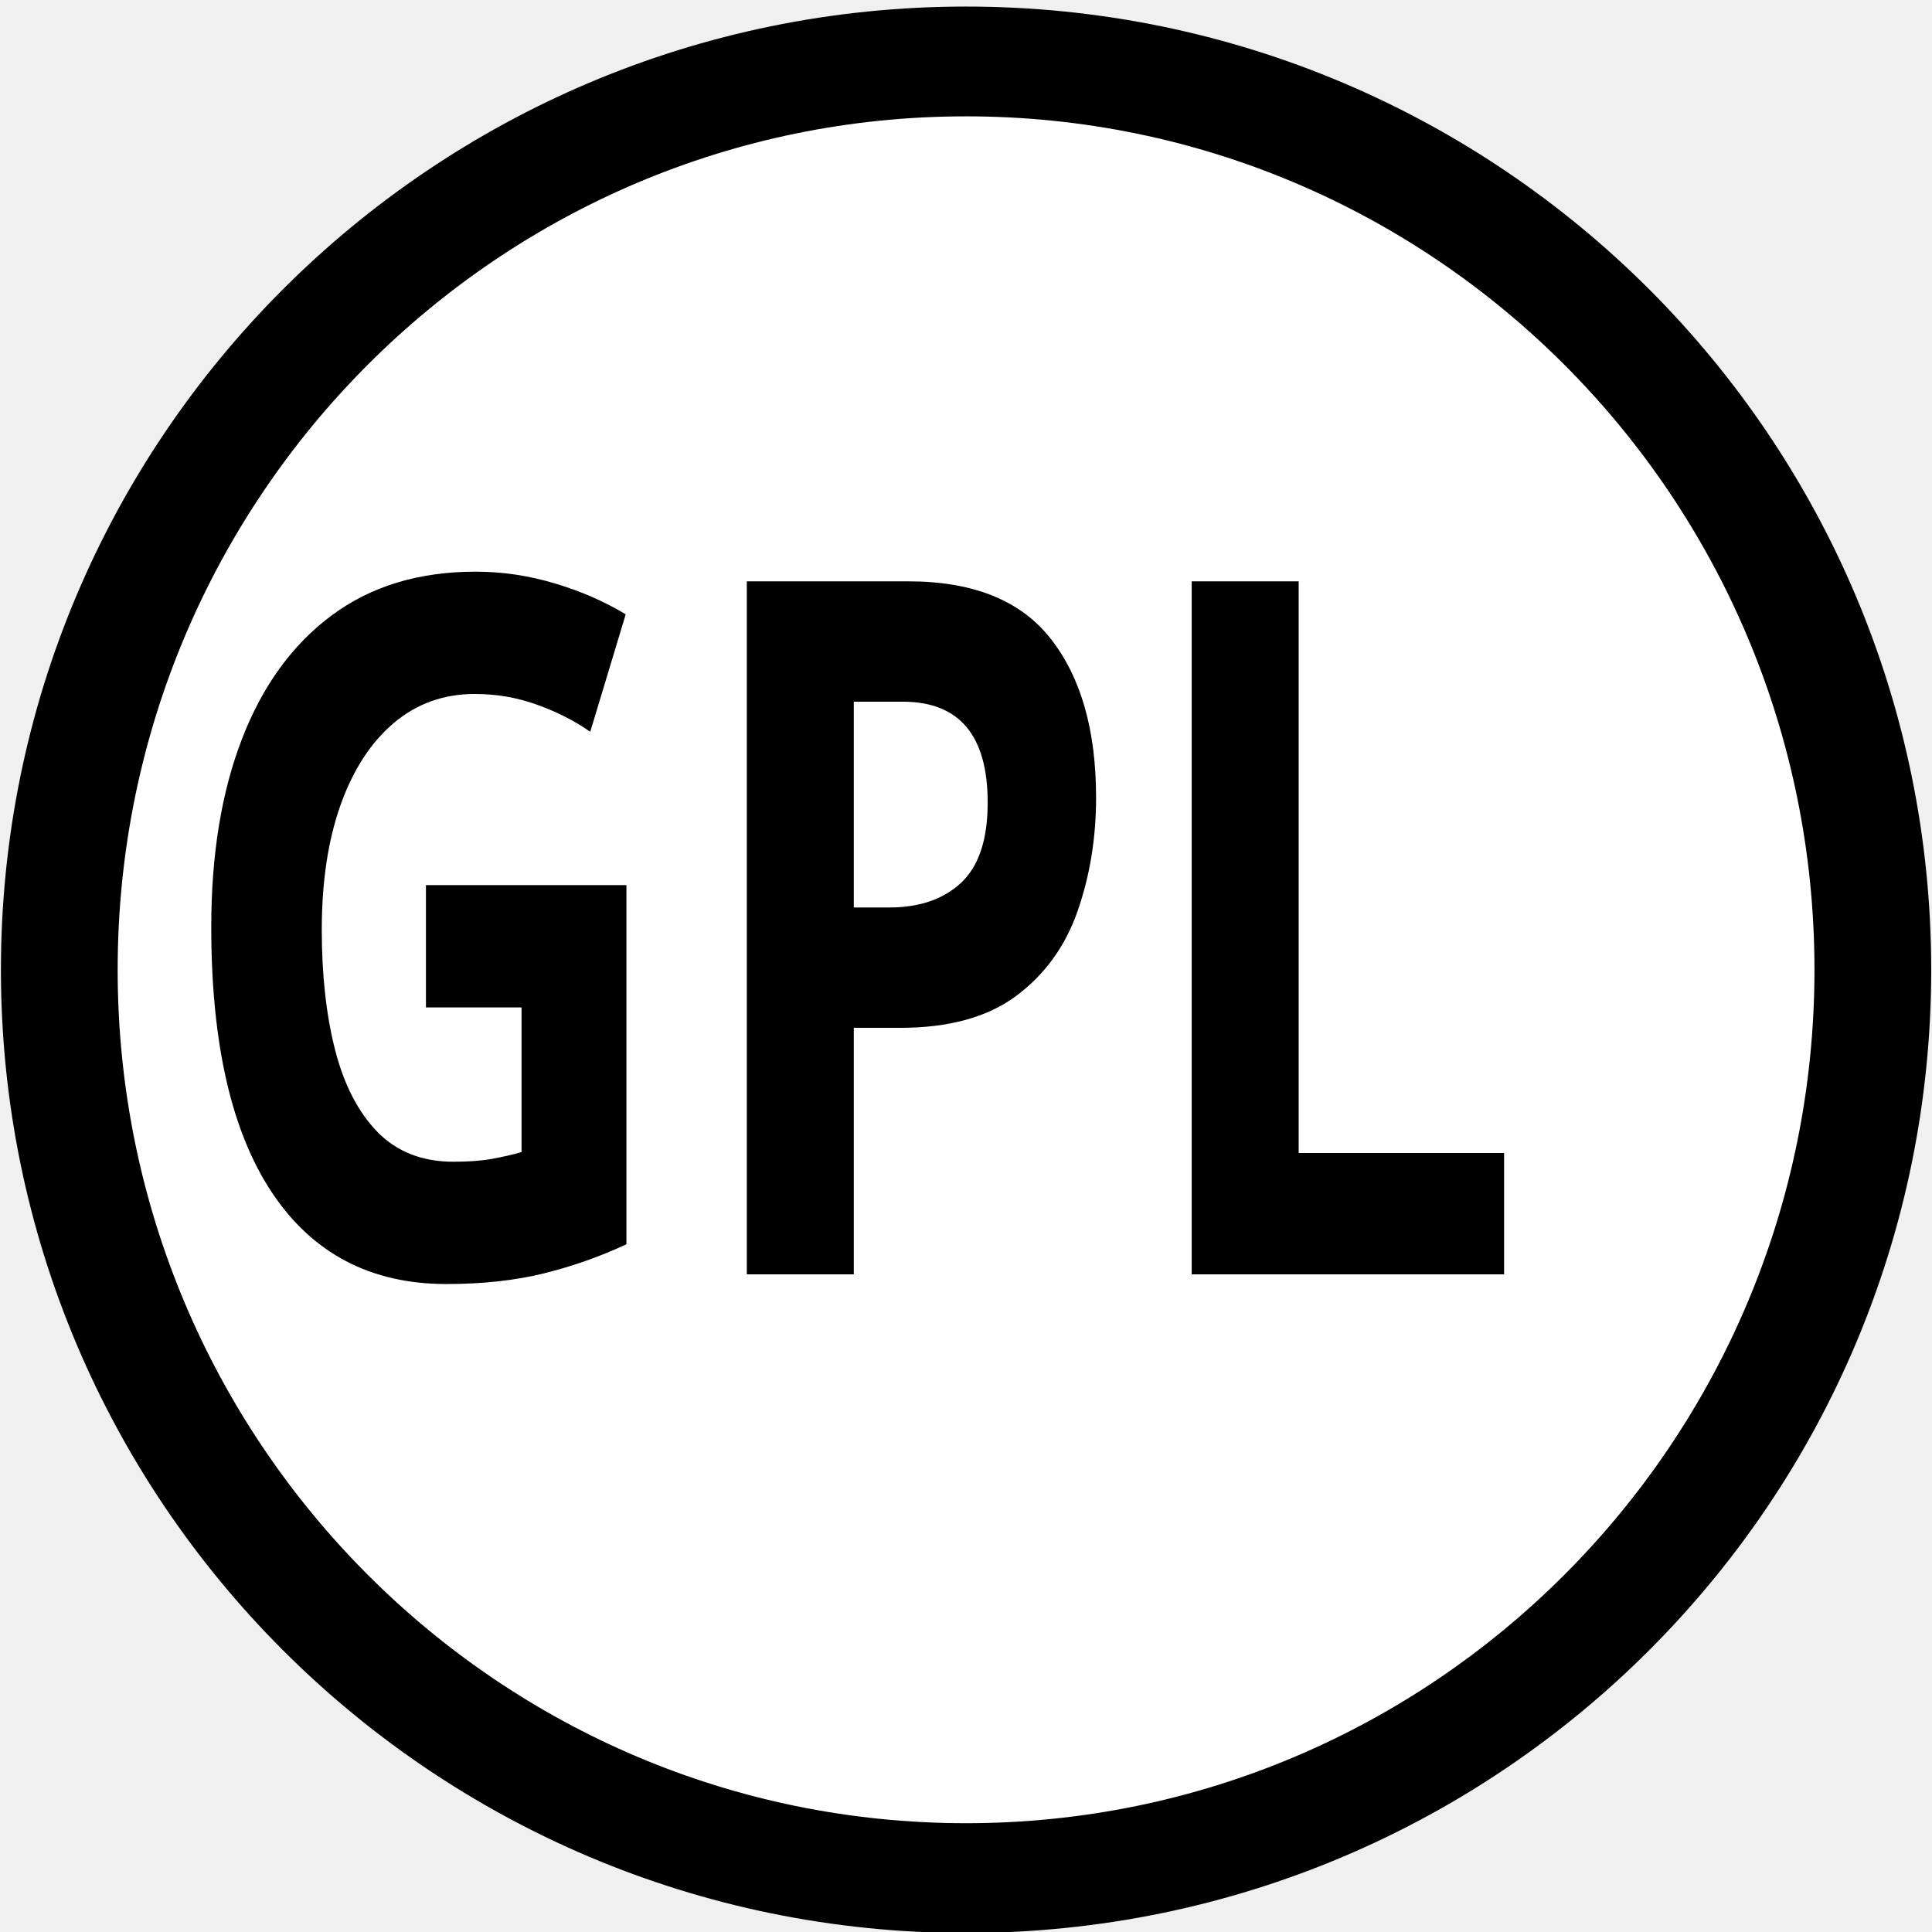
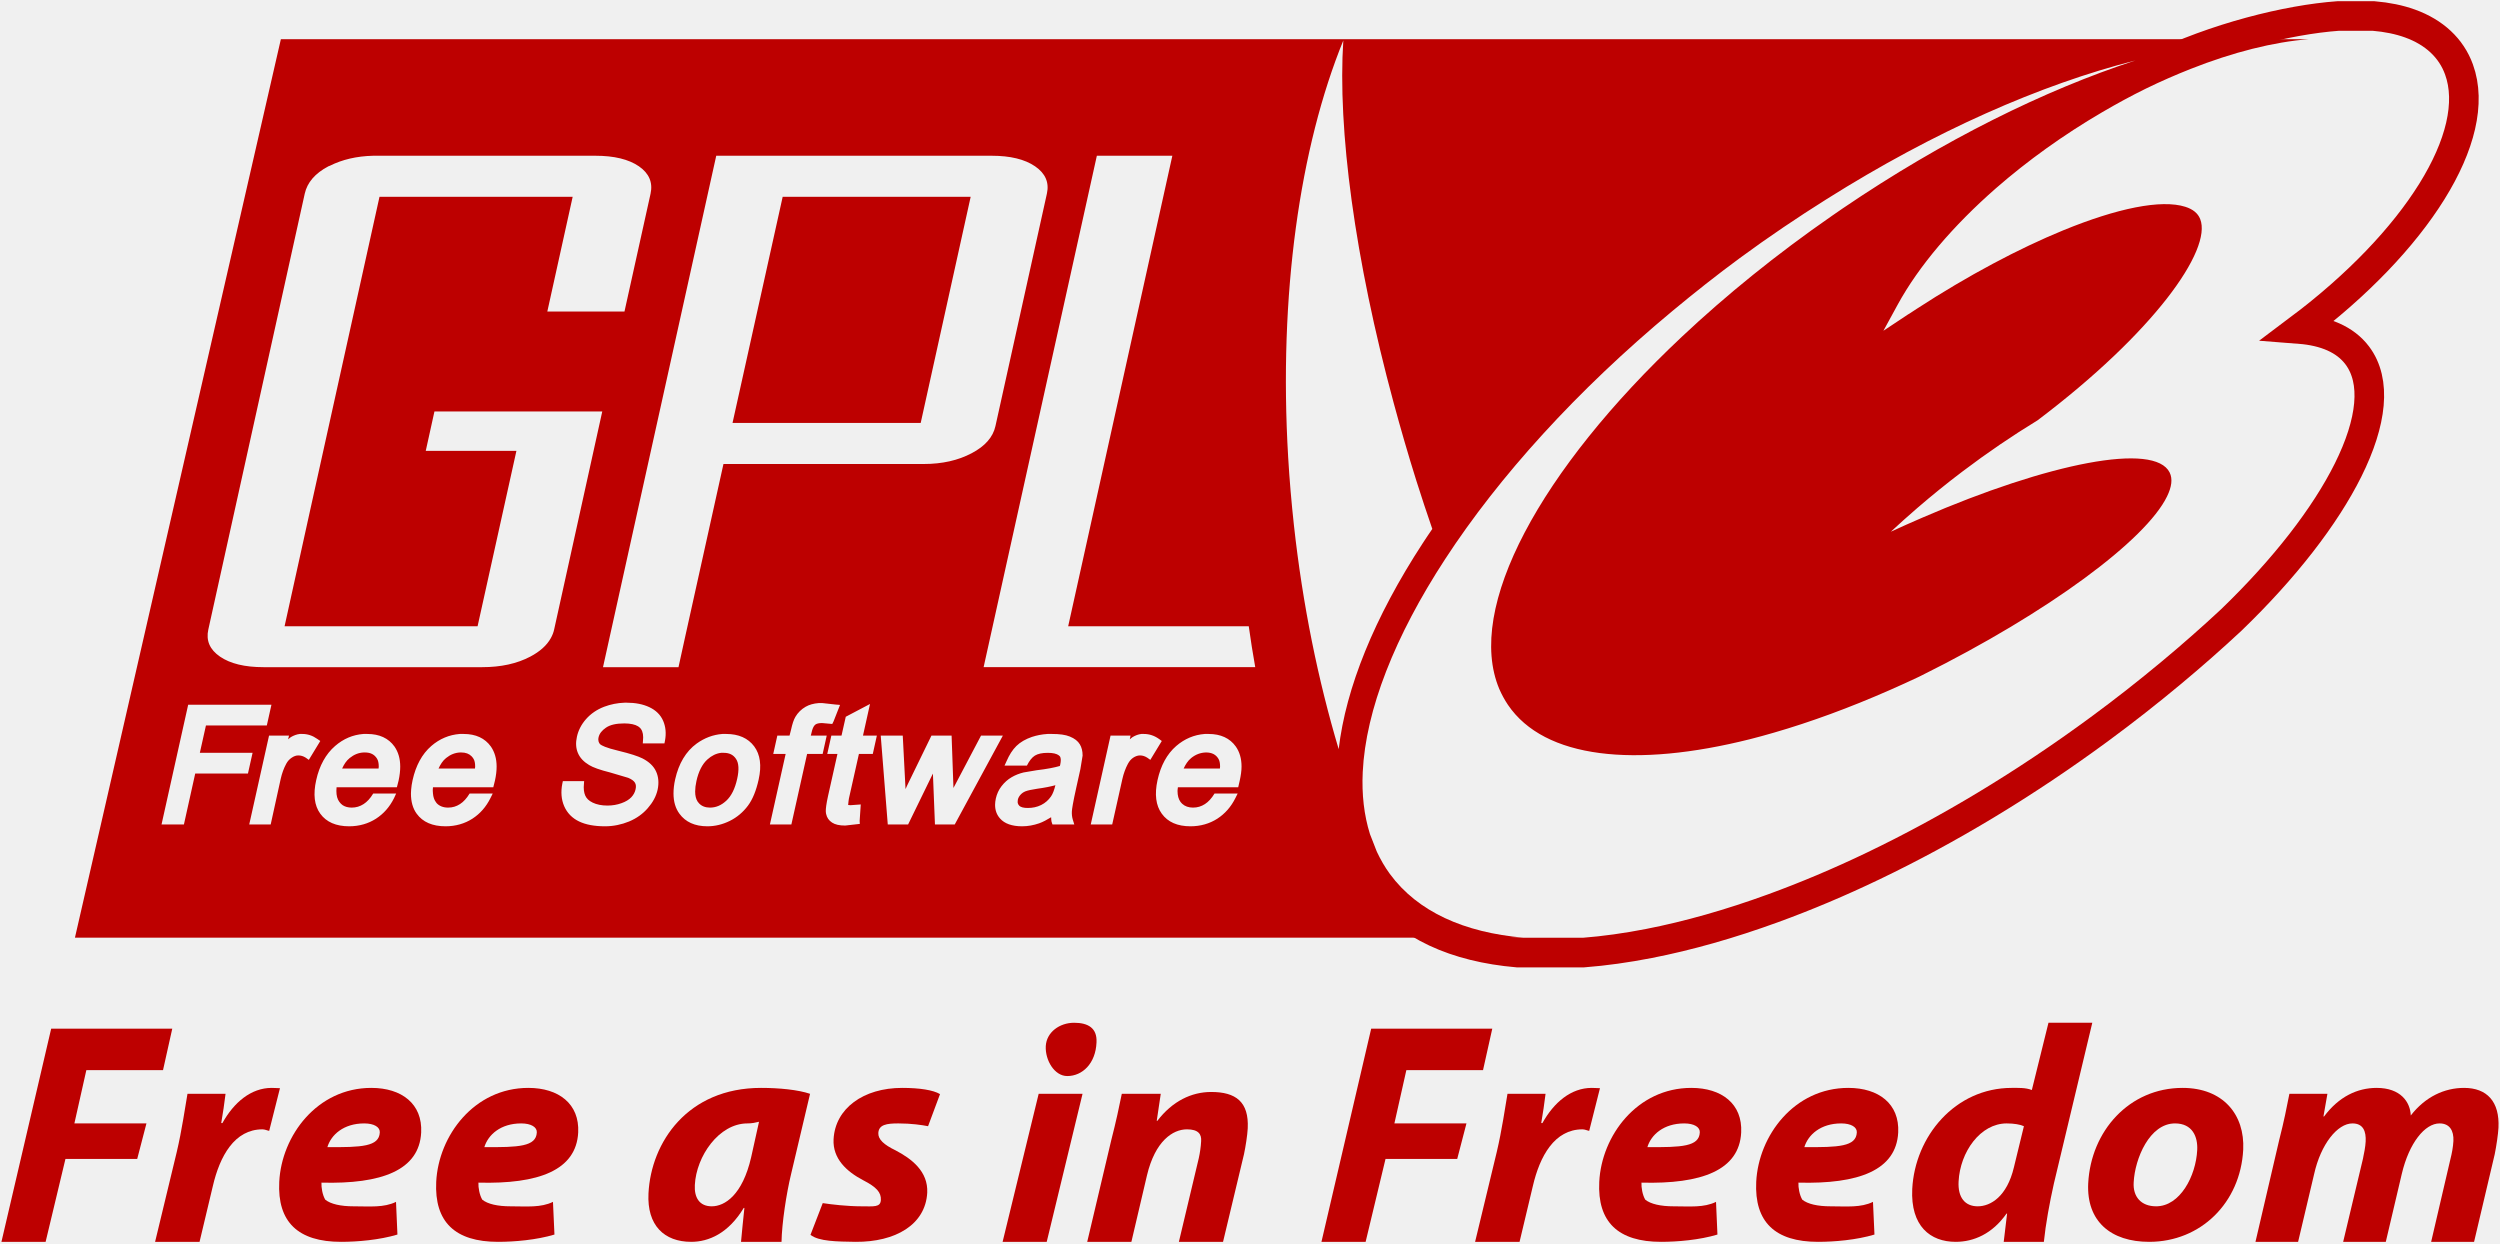
- <svg xmlns="http://www.w3.org/2000/svg" width="256" height="256" id="svg2" version="1.1">
-   <defs id="defs4">
-     </defs>
-   <g id="layer1" transform="translate(0,-796.3622)">
-     <path style="fill:#ffffff;stroke:#000000;stroke-width:14.115;stroke-linecap:round;stroke-miterlimit:4;stroke-opacity:1;stroke-dasharray:none;fill-opacity:1" id="path3768" d="m 248.571,128.5 c 0,64.499 -49.089,116.786 -109.643,116.786 -60.554,0 -109.643,-52.287 -109.643,-116.786 0,-64.499 49.089,-116.786 109.643,-116.786 60.554,0 109.643,52.287 109.643,116.786 z" transform="matrix(1.095848,0,0,1.030581,-24.23554,792.4325)" />
-     <text xml:space="preserve" style="font-size:109.871px;font-style:normal;font-variant:normal;font-weight:normal;font-stretch:normal;fill:#000000;fill-opacity:1;stroke:none;font-family:Arial;-inkscape-font-specification:Arial" x="26.392" y="824.62" id="text3675" transform="scale(0.8543334,1.170503)">
-       <tspan id="tspan3677" x="26.392" y="824.62" style="font-style:normal;font-variant:normal;font-weight:bold;font-stretch:normal;font-family:Arial Black;-inkscape-font-specification:'Arial Black, Bold'">GPL</tspan>
-     </text>
+ <svg xmlns="http://www.w3.org/2000/svg" width="720" height="358" version="1.1">
+   <g id="g1" transform="translate(-26.14921,-6.97016)">
+     <path id="path1" style="fill:#bd0000;" d="m 107.041,18.253 c 2e-5,0 -59.31,258.767 -59.31,258.767 0.017,0 0.019,0 0.053,0 0,0 274.381,0 274.381,0 10e-6,0 142.706,0 142.706,0 -17.001,-1.484 -30.423,-7.452 -38.421,-18.331 -1.484,-2.012 -2.709,-4.18 -3.783,-6.448 -0.682,-1.671 -1.324,-3.357 -1.972,-5.062 -1.705,-5.423 -2.385,-11.44 -2.078,-17.852 0.853,-17.871 9.238,-39.128 23.767,-61.388 15.432,-23.657 37.798,-48.451 65.491,-71.459 6.207,-5.153 12.625,-10.242 19.344,-15.187 8.304,-6.11 16.673,-11.737 25.045,-16.999 30.847,-19.421 61.618,-33.01 88.885,-39.913 -26.056,8.501 -55.328,22.931 -84.249,42.577 -1.04,0.703 -2.068,1.422 -3.091,2.132 -16.046,11.118 -30.583,22.926 -43.27,34.85 -40.823,38.385 -62.4,78.159 -52.595,101.461 0.699,1.603 1.533,3.133 2.505,4.583 10.538,15.5 36.656,18.18 69.754,9.858 2.251,-0.563 4.502,-1.2 6.821,-1.865 10.572,-3.052 21.797,-7.175 33.358,-12.256 2.779,-1.228 5.589,-2.49 8.42,-3.837 0.29,-0.136 0.563,-0.273 0.853,-0.426 36.492,-18.132 64.536,-38.995 70.607,-51.53 1.33,-2.727 1.65,-5.051 0.746,-6.874 -4.331,-8.782 -34.639,-2.849 -71.353,13.056 -2.95,1.279 -5.934,2.595 -8.952,3.997 2.456,-2.28 5.011,-4.568 7.62,-6.821 4.161,-3.584 8.469,-7.089 13.056,-10.551 7.179,-5.436 14.437,-10.351 21.582,-14.708 33.456,-25.241 50.37,-49.117 46.84,-57.978 -0.665,-1.669 -2.08,-2.818 -4.263,-3.517 -6.974,-2.218 -19.704,0.429 -35.17,6.768 -12.755,5.232 -27.405,12.991 -42.258,22.647 0,0 -2.025,1.332 -2.025,1.332 2e-5,0 -0.373,0.213 -0.373,0.213 2e-5,2e-5 -7.141,4.743 -7.141,4.743 -2e-5,-1e-5 4.103,-7.514 4.103,-7.514 6.088,-11.144 16.003,-22.771 28.349,-33.572 9.055,-7.897 19.399,-15.338 30.534,-21.848 4.212,-2.466 8.417,-4.756 12.629,-6.821 4.314,-2.108 8.631,-3.981 12.842,-5.649 12.237,-4.839 23.918,-7.78 34.104,-8.579 -0.928,0 -28.616,0 -28.616,0 10e-6,0 -96.452,0 -96.452,0 10e-6,0 -425.293,0 -425.293,0 0,0 -33.731,0 -33.731,0 z m 305.981,0.373 c -1.671,25.505 3.274,62.862 14.494,104.338 1.995,7.38 4.167,14.891 6.554,22.488 1.484,4.691 3.014,9.309 4.583,13.855 -0.921,1.354 -1.848,2.699 -2.718,4.05 -14,21.455 -22.183,41.731 -24.246,59.363 -5.917,-19.815 -10.372,-41.518 -12.896,-64.532 -0.716,-6.594 -1.277,-13.114 -1.652,-19.557 -2.762,-46.796 3.346,-89.217 15.88,-120.005 z m -279.39,33.199 c 0.319,-0.007 0.634,0 0.959,0 0,-2e-5 63.04,0 63.04,0 5.389,-2e-5 9.556,1.01 12.523,3.037 2.95,2.039 4.056,4.677 3.357,7.887 2e-5,2e-5 -7.514,33.945 -7.514,33.945 0,3e-5 -22.221,0 -22.221,0 2e-5,3e-5 7.3,-33.039 7.3,-33.039 -2e-5,0 -55.633,0 -55.633,0 -2e-5,0 -20.09,90.803 -20.09,90.803 2e-5,0 -7.247,32.879 -7.247,32.879 0,3e-5 55.58,0 55.58,0 0,3e-5 0.053,-0.213 0.053,-0.213 0,2e-5 11.137,-50.304 11.137,-50.304 0,-2e-5 -26.111,0 -26.111,0 0,-2e-5 2.505,-11.35 2.505,-11.35 -1e-5,-2e-5 48.332,0 48.332,0 0,-2e-5 -13.855,62.773 -13.855,62.773 -0.188,0.894 -0.516,1.703 -0.959,2.505 -1.142,2.08 -3.135,3.862 -5.915,5.329 -3.854,2.029 -8.466,3.037 -13.855,3.037 0,2e-5 -62.987,0 -62.987,0 -5.389,2e-5 -9.556,-1.008 -12.523,-3.037 -2.95,-2.029 -4.073,-4.621 -3.357,-7.833 10e-6,-2e-5 27.763,-125.494 27.763,-125.494 0.716,-3.209 2.95,-5.847 6.821,-7.887 0.136,-0.073 0.29,-0.09 0.426,-0.16 3.533,-1.77 7.679,-2.764 12.469,-2.878 z m 98.796,0 c -2e-5,-2e-5 79.346,0 79.346,0 5.32,-2e-5 9.502,1.01 12.469,3.037 2.984,2.039 4.127,4.677 3.41,7.887 2e-5,2e-5 -14.814,66.93 -14.814,66.93 -0.699,3.189 -2.986,5.79 -6.874,7.833 -3.888,2.05 -8.464,3.091 -13.802,3.091 -2e-5,0 -57.658,0 -57.658,0 0,0 -11.137,50.251 -11.137,50.251 0,2e-5 -1.812,8.26 -1.812,8.26 1e-5,2e-5 -21.742,0 -21.742,0 0,2e-5 1.652,-7.46 1.652,-7.46 0,2e-5 30.96,-139.828 30.96,-139.828 z m 109.614,0 c -1e-5,-2e-5 21.742,0 21.742,0 2e-5,-2e-5 -24.619,111.212 -24.619,111.212 2e-5,2e-5 -5.382,24.299 -5.382,24.299 0,3e-5 52.009,0 52.009,0 0.546,3.989 1.183,7.906 1.865,11.777 -2e-5,2e-5 -78.227,0 -78.227,0 2e-5,2e-5 6.181,-27.923 6.181,-27.923 2e-5,0 26.431,-119.365 26.431,-119.365 z M 251.559,63.655 c 2e-5,0 -14.441,65.118 -14.441,65.118 0,-2e-5 54.194,0 54.194,0 -1e-5,-2e-5 14.388,-65.118 14.388,-65.118 2e-5,0 -54.141,0 -54.141,0 z m -45.561,145.69 c 0.213,-0.007 0.425,0 0.639,0 2.524,2e-5 4.728,0.443 6.501,1.279 1.893,0.887 3.246,2.204 3.997,3.943 0.733,1.688 0.925,3.604 0.533,5.702 0,1e-5 -0.16,0.799 -0.16,0.799 1e-5,-3e-5 -6.235,0 -6.235,0 -2e-5,-3e-5 0.053,-0.746 0.053,-0.746 0.161,-1.465 -0.021,-2.618 -0.586,-3.41 -0.074,-0.099 -0.181,-0.231 -0.266,-0.32 -0.141,-0.144 -0.352,-0.308 -0.533,-0.426 -0.872,-0.549 -2.237,-0.853 -3.997,-0.853 -2.336,2e-5 -4.082,0.407 -5.276,1.226 -1.16,0.801 -1.893,1.697 -2.132,2.771 -0.239,1.091 0.153,1.665 0.426,1.972 0.008,0.008 0.043,0.044 0.053,0.053 0.346,0.294 1.545,0.985 5.276,1.865 3.376,0.819 5.612,1.554 6.874,2.185 1.91,0.972 3.244,2.232 3.943,3.783 0.699,1.535 0.853,3.332 0.426,5.276 -0.426,1.893 -1.392,3.639 -2.824,5.276 -1.415,1.637 -3.216,2.933 -5.382,3.837 -2.149,0.887 -4.506,1.385 -6.927,1.385 -3.069,-1e-5 -5.533,-0.465 -7.46,-1.385 -2.012,-0.955 -3.464,-2.462 -4.316,-4.423 -0.819,-1.91 -0.993,-4.078 -0.533,-6.448 0,-3e-5 0.16,-0.746 0.16,-0.746 0,0 6.128,0 6.128,0 0,0 -0.053,0.746 -0.053,0.746 -0.153,1.415 -0.002,2.558 0.373,3.41 0.358,0.819 1.04,1.496 2.132,2.025 1.16,0.563 2.609,0.853 4.263,0.853 1.484,-1e-5 2.839,-0.249 4.05,-0.693 1.194,-0.426 2.142,-0.989 2.824,-1.705 0.665,-0.716 1.055,-1.473 1.226,-2.291 0.171,-0.733 0.13,-1.353 -0.16,-1.865 -0.324,-0.546 -0.966,-1.03 -1.972,-1.439 0,-1e-5 -5.222,-1.545 -5.222,-1.545 -2.916,-0.733 -4.879,-1.432 -6.022,-2.132 -1.552,-0.921 -2.671,-2.102 -3.251,-3.517 -0.58,-1.398 -0.642,-2.948 -0.266,-4.636 0.392,-1.808 1.264,-3.528 2.611,-5.062 1.364,-1.552 3.125,-2.769 5.222,-3.57 1.854,-0.695 3.806,-1.103 5.862,-1.172 z m 55.953,0.107 c 0.337,-0.026 0.654,0 1.012,0 10e-6,0 3.837,0.426 3.837,0.426 -10e-6,0 1.279,0.107 1.279,0.107 2e-5,1e-5 -1.865,4.743 -1.865,4.743 -1e-5,2e-5 -0.373,0.746 -0.373,0.746 0,-2e-5 -2.931,-0.266 -2.931,-0.266 -0.865,0 -1.501,0.134 -1.918,0.426 -0.028,0.021 -0.081,0.084 -0.107,0.107 -0.056,0.049 -0.15,0.135 -0.213,0.213 -0.257,0.337 -0.569,0.938 -0.799,2.025 -2e-5,0 -0.111,0.46 -0.213,0.853 1.347,1e-5 4.583,0 4.583,0 0,1e-5 -1.172,5.276 -1.172,5.276 0,-1e-5 -3.351,0 -4.476,0 -0.341,1.535 -4.529,20.303 -4.529,20.303 -2e-5,-2e-5 -6.181,0 -6.181,0 -2e-5,-2e-5 4.018,-18.035 4.529,-20.303 -1.04,-1e-5 -3.57,0 -3.57,0 0,-1e-5 1.172,-5.276 1.172,-5.276 10e-6,1e-5 2.545,0 3.517,0 0.171,-0.733 0.426,-1.652 0.426,-1.652 0.375,-1.705 0.767,-2.931 1.279,-3.783 0.699,-1.177 1.686,-2.161 2.931,-2.878 1.025,-0.596 2.322,-0.952 3.783,-1.066 z m 14.761,0.266 c -2e-5,-1e-5 -1.616,7.271 -2.025,9.112 1.194,1e-5 3.997,0 3.997,0 0,1e-5 -1.172,5.276 -1.172,5.276 -2e-5,-1e-5 -2.939,0 -3.997,0 -0.324,1.466 -2.878,12.842 -2.878,12.842 2e-5,-2e-5 -0.213,1.366 -0.213,1.759 2.8e-4,0.013 -10e-4,0.044 0,0.053 8.4e-4,0.004 -10e-4,0.05 0,0.053 0.002,0.003 0.051,-0.002 0.053,0 0,-2e-5 0.639,0.053 0.639,0.053 0,0 2.931,-0.213 2.931,-0.213 0,0 -0.32,4.743 -0.32,4.743 2e-5,0 0.053,0.853 0.053,0.853 -2e-5,-2e-5 -4.21,0.48 -4.21,0.48 -1.671,-2e-5 -2.897,-0.273 -3.783,-0.853 -0.938,-0.614 -1.484,-1.428 -1.705,-2.451 -0.034,-0.188 -0.107,-0.46 -0.107,-0.853 0,-0.767 0.145,-2.065 0.639,-4.316 2e-5,2e-5 2.24,-10.035 2.718,-12.15 -0.801,-1e-5 -2.931,0 -2.931,0 2e-5,-1e-5 1.172,-5.276 1.172,-5.276 -2e-5,10e-6 2.078,0 2.931,0 0.273,-1.228 1.226,-5.435 1.226,-5.435 0,2e-5 4.956,-2.611 4.956,-2.611 -10e-6,2e-5 2.025,-1.066 2.025,-1.066 z m -196.367,0.213 c 2e-5,0 23.98,0 23.98,0 0,0 -1.332,5.968 -1.332,5.968 0,2e-5 -15.997,0 -17.532,0 -0.273,1.211 -1.366,6.113 -1.759,7.887 2.217,0 15.187,0 15.187,0 0,0 -1.332,5.968 -1.332,5.968 -1e-5,0 -13.652,0 -15.187,0 -0.324,1.484 -3.251,14.654 -3.251,14.654 2e-5,-2e-5 -6.448,0 -6.448,0 1e-5,-2e-5 7.673,-34.477 7.673,-34.477 z m 32.133,8.42 c 0.241,-0.03 0.504,0 0.746,0 1.535,0 2.952,0.467 4.316,1.439 0,2e-5 0.853,0.586 0.853,0.586 0,0 -3.304,5.435 -3.304,5.435 0,-2e-5 -0.906,-0.639 -0.906,-0.639 -0.665,-0.426 -1.381,-0.639 -2.132,-0.639 -0.648,2e-5 -1.251,0.23 -1.865,0.639 -0.648,0.426 -1.189,0.991 -1.599,1.759 -0.716,1.313 -1.241,2.784 -1.599,4.37 0,1e-5 -2.878,13.109 -2.878,13.109 0,-2e-5 -6.181,0 -6.181,0 0,-2e-5 5.702,-25.578 5.702,-25.578 2e-5,1e-5 5.755,0 5.755,0 0,1e-5 -0.198,0.776 -0.266,1.066 0.273,-0.205 0.561,-0.486 0.799,-0.639 0.826,-0.493 1.698,-0.8 2.558,-0.906 z m 18.331,0 c 0.372,-0.028 0.739,0 1.119,0 3.479,0 6.111,1.219 7.833,3.624 1.074,1.552 1.652,3.47 1.652,5.755 0,1.262 -0.156,2.62 -0.48,4.103 0,0 -0.48,1.865 -0.48,1.865 0,-2e-5 -15.633,0 -17.372,0 -0.034,0.358 -0.053,0.742 -0.053,1.066 0,1.33 0.273,2.377 0.853,3.144 0.276,0.375 0.595,0.713 0.959,0.959 0.687,0.448 1.573,0.693 2.611,0.693 1.262,-2e-5 2.37,-0.347 3.41,-1.012 0.989,-0.631 1.935,-1.639 2.771,-3.037 0,-3e-5 6.608,0 6.608,0 0,-3e-5 -0.586,1.279 -0.586,1.279 -1.262,2.558 -3.023,4.553 -5.222,5.968 -2.2,1.415 -4.828,2.185 -7.727,2.185 -3.769,-1e-5 -6.574,-1.219 -8.313,-3.624 -1.722,-2.353 -2.093,-5.606 -1.172,-9.698 0.921,-4.161 2.758,-7.486 5.435,-9.805 2.4,-2.081 5.122,-3.235 8.153,-3.464 z m 27.763,0 c 0.372,-0.028 0.739,0 1.119,0 3.479,0 6.111,1.219 7.833,3.624 1.074,1.552 1.652,3.47 1.652,5.755 0,1.245 -0.156,2.583 -0.48,4.05 0,2e-5 -0.48,1.918 -0.48,1.918 0,-2e-5 -15.633,0 -17.372,0 -0.017,0.239 -0.036,0.454 -0.053,0.693 -0.013,0.089 0.006,0.225 0,0.32 -5e-4,0.015 0,0.038 0,0.053 0,0.256 0.036,0.507 0.053,0.746 0.085,0.972 0.339,1.784 0.799,2.398 0.088,0.119 0.17,0.267 0.266,0.373 0.781,0.836 1.886,1.279 3.304,1.279 1.262,-2e-5 2.387,-0.347 3.41,-1.012 0.989,-0.631 1.935,-1.639 2.771,-3.037 0,-3e-5 6.661,0 6.661,0 -1e-5,-3e-5 -0.639,1.279 -0.639,1.279 -1.262,2.558 -3.022,4.553 -5.222,5.968 -2.2,1.415 -4.828,2.185 -7.727,2.185 -3.769,-1e-5 -6.574,-1.219 -8.313,-3.624 -1.125,-1.535 -1.652,-3.489 -1.652,-5.808 0,-0.358 0.019,-0.744 0.053,-1.119 0.068,-0.887 0.205,-1.782 0.426,-2.771 0.921,-4.144 2.705,-7.486 5.382,-9.805 2.4,-2.081 5.176,-3.235 8.206,-3.464 z m 75.616,0 c 0.381,-0.029 0.731,0 1.119,0 3.547,0 6.273,1.2 8.047,3.57 1.756,2.37 2.183,5.568 1.279,9.592 -0.699,3.138 -1.709,5.672 -3.091,7.514 -1.381,1.842 -3.142,3.346 -5.222,4.37 -2.063,1.023 -4.248,1.545 -6.448,1.545 -3.615,-1e-5 -6.307,-1.236 -8.047,-3.624 -1.125,-1.518 -1.705,-3.472 -1.705,-5.808 2e-5,-1.262 0.139,-2.603 0.48,-4.103 1.023,-4.57 3.112,-8.051 6.181,-10.285 2.253,-1.626 4.741,-2.566 7.407,-2.771 z m 93.627,0 c 0.45,-0.028 0.866,0 1.332,0 2.149,0 3.837,0.217 5.116,0.746 1.364,0.546 2.332,1.317 2.878,2.238 0.529,0.87 0.799,1.938 0.799,3.251 10e-6,2e-5 -0.639,3.89 -0.639,3.89 3e-5,0 -1.172,5.276 -1.172,5.276 -1.006,4.502 -1.228,6.19 -1.279,6.821 -0.051,0.853 0.028,1.684 0.266,2.451 2e-5,-2e-5 0.426,1.385 0.426,1.385 2e-5,-2e-5 -6.288,0 -6.288,0 -2e-5,-2e-5 -0.266,-0.799 -0.266,-0.799 -0.102,-0.375 -0.072,-0.853 -0.107,-1.279 -1.194,0.733 -2.389,1.383 -3.464,1.759 -1.586,0.546 -3.231,0.853 -4.903,0.853 -2.899,-1e-5 -5.045,-0.755 -6.341,-2.238 -0.989,-1.091 -1.439,-2.426 -1.439,-3.943 -2e-5,-0.58 0.077,-1.181 0.213,-1.812 0.29,-1.296 0.816,-2.496 1.652,-3.57 0.819,-1.057 1.786,-1.927 2.878,-2.558 1.057,-0.631 2.236,-1.079 3.464,-1.385 -2e-5,0 3.783,-0.639 3.783,-0.639 2.916,-0.341 5.092,-0.765 6.661,-1.226 0.034,-0.171 0.107,-0.373 0.107,-0.373 0.247,-1.097 0.216,-1.922 -0.053,-2.345 -0.02,-0.027 -0.084,-0.083 -0.107,-0.107 -0.058,-0.061 -0.146,-0.158 -0.213,-0.213 -0.641,-0.508 -1.735,-0.746 -3.197,-0.746 -1.654,0 -2.878,0.271 -3.73,0.799 -0.836,0.529 -1.609,1.496 -2.291,2.878 -1e-5,-1e-5 -6.448,0 -6.448,0 2e-5,-1e-5 0.586,-1.279 0.586,-1.279 0.767,-1.773 1.682,-3.244 2.824,-4.37 1.143,-1.125 2.686,-1.997 4.476,-2.611 1.372,-0.453 2.87,-0.754 4.476,-0.853 z m 27.017,0 c 0.24,-0.03 0.504,0 0.746,0 1.552,0 3.005,0.467 4.37,1.439 2e-5,2e-5 0.799,0.586 0.799,0.586 1e-5,0 -3.304,5.435 -3.304,5.435 10e-6,-2e-5 -0.906,-0.639 -0.906,-0.639 -0.665,-0.426 -1.345,-0.639 -2.078,-0.639 -0.648,2e-5 -1.287,0.23 -1.918,0.639 -0.648,0.426 -1.119,0.991 -1.545,1.759 -0.699,1.313 -1.241,2.784 -1.599,4.37 -2e-5,1e-5 -2.931,13.109 -2.931,13.109 2e-5,-2e-5 -6.181,0 -6.181,0 0,-2e-5 5.702,-25.578 5.702,-25.578 -10e-6,1e-5 5.755,0 5.755,0 0,1e-5 -0.145,0.776 -0.213,1.066 0.273,-0.205 0.544,-0.486 0.799,-0.639 0.813,-0.493 1.646,-0.8 2.505,-0.906 z m 18.278,0 c 0.372,-0.028 0.739,0 1.119,0 3.479,0 6.128,1.219 7.833,3.624 1.091,1.552 1.652,3.47 1.652,5.755 -2e-5,1.262 -0.209,2.62 -0.533,4.103 0,0 -0.426,1.865 -0.426,1.865 -10e-6,-2e-5 -15.65,0 -17.372,0 -0.034,0.358 -0.107,0.742 -0.107,1.066 0,1.33 0.29,2.377 0.853,3.144 0.088,0.119 0.223,0.267 0.32,0.373 0.056,0.06 0.154,0.158 0.213,0.213 0.762,0.693 1.8,1.066 3.091,1.066 1.262,-2e-5 2.37,-0.347 3.41,-1.012 0.989,-0.631 1.918,-1.639 2.771,-3.037 -2e-5,-3e-5 6.661,0 6.661,0 0,-3e-5 -0.639,1.279 -0.639,1.279 -1.262,2.558 -3.04,4.553 -5.222,5.968 -2.217,1.415 -4.811,2.185 -7.727,2.185 -3.769,-1e-5 -6.52,-1.219 -8.26,-3.624 -1.722,-2.353 -2.129,-5.606 -1.226,-9.698 0.921,-4.161 2.705,-7.486 5.382,-9.805 2.415,-2.081 5.179,-3.235 8.206,-3.464 z m -93.308,0.48 c 2e-5,1e-5 6.341,0 6.341,0 2e-5,1e-5 0.782,15.179 0.799,15.4 0.256,-0.544 0.454,-1.001 0.48,-1.066 1e-5,1e-5 6.981,-14.335 6.981,-14.335 2e-5,1e-5 5.808,0 5.808,0 -10e-6,1e-5 0.533,14.995 0.533,15.081 0.171,-0.307 7.94,-15.081 7.94,-15.081 -2e-5,1e-5 6.288,0 6.288,0 -10e-6,1e-5 -13.855,25.578 -13.855,25.578 2e-5,-2e-5 -5.702,0 -5.702,0 0,-2e-5 -0.552,-13.87 -0.586,-14.654 -2.353,4.826 -7.141,14.654 -7.141,14.654 0,-2e-5 -5.862,0 -5.862,0 0,-2e-5 -2.025,-25.578 -2.025,-25.578 z m -148.887,4.849 c -1.469,0.062 -2.803,0.591 -4.05,1.599 -0.989,0.784 -1.656,1.861 -2.185,3.037 0,2e-5 10.498,0 10.498,0 0.017,-0.188 0.053,-0.416 0.053,-0.586 -2e-5,-0.972 -0.173,-1.727 -0.48,-2.238 -0.75,-1.228 -1.863,-1.812 -3.517,-1.812 -0.099,0 -0.222,-0.004 -0.32,0 z m 27.763,0 c -1.469,0.062 -2.803,0.591 -4.05,1.599 -0.989,0.784 -1.639,1.861 -2.185,3.037 0,2e-5 10.498,0 10.498,0 0.017,-0.188 0.053,-0.416 0.053,-0.586 -1e-5,-0.972 -0.156,-1.727 -0.48,-2.238 -0.149,-0.249 -0.35,-0.497 -0.533,-0.693 -0.712,-0.736 -1.692,-1.119 -2.984,-1.119 -0.099,0 -0.222,-0.004 -0.32,0 z m 214.751,0 c -1.511,0.046 -2.921,0.558 -4.21,1.599 -0.972,0.784 -1.639,1.861 -2.185,3.037 2e-5,2e-5 10.444,0 10.444,0 0.017,-0.188 0.053,-0.416 0.053,-0.586 -1e-5,-0.972 -0.156,-1.727 -0.48,-2.238 -0.733,-1.211 -1.863,-1.795 -3.517,-1.812 -0.049,5.3e-4 -0.058,-0.001 -0.107,0 z m -139.615,0.107 c -1.41,0.167 -2.72,0.811 -3.943,1.918 -1.466,1.33 -2.53,3.419 -3.144,6.181 -0.256,1.16 -0.373,2.151 -0.373,3.037 2e-5,1.211 0.232,2.161 0.693,2.878 0.123,0.184 0.285,0.378 0.426,0.533 0.758,0.805 1.817,1.226 3.144,1.226 1.722,-2e-5 3.24,-0.642 4.689,-1.972 1.467,-1.347 2.513,-3.457 3.144,-6.288 0.58,-2.592 0.499,-4.527 -0.32,-5.755 -0.784,-1.194 -1.931,-1.759 -3.517,-1.759 -0.269,0 -0.538,-0.031 -0.799,0 z m 96.292,9.325 c -1.449,0.392 -3.074,0.723 -5.222,1.012 -1.603,0.239 -2.745,0.49 -3.41,0.746 -0.58,0.239 -1.047,0.569 -1.439,1.012 -0.375,0.426 -0.627,0.874 -0.746,1.385 -0.034,0.205 -0.053,0.416 -0.053,0.586 0,0.014 -3.1e-4,0.04 0,0.053 0.002,0.041 -0.004,0.121 0,0.16 0.011,0.077 0.032,0.194 0.053,0.266 0.008,0.024 0.044,0.083 0.053,0.107 0.019,0.046 0.03,0.116 0.053,0.16 0.024,0.043 0.078,0.118 0.107,0.16 0.045,0.061 0.105,0.156 0.16,0.213 0.426,0.477 1.277,0.693 2.505,0.693 1.347,1e-5 2.643,-0.256 3.837,-0.853 1.177,-0.58 2.125,-1.445 2.824,-2.451 0.512,-0.716 0.921,-1.818 1.279,-3.251 z" />
+     <path id="path2" style="fill:none;stroke:#bd0000;stroke-width:8.526;stroke-linecap:butt;stroke-linejoin:miter;stroke-miterlimit:4;" d="m 417.079,250.206 c 0.692,1.78 1.384,3.556 2.106,5.294 1.11,2.361 2.394,4.621 3.937,6.73 8.336,11.331 22.295,17.535 40.019,19.079 0,0 19.065,0 19.065,0 6.028,-0.47 12.345,-1.347 18.892,-2.628 11.292,-2.208 23.262,-5.6 35.693,-10.132 9.417,-3.434 19.094,-7.496 28.915,-12.218 21.387,-10.252 43.48,-23.475 65.156,-39.432 7.139,-5.251 13.989,-10.639 20.565,-16.117 6.028,-5.016 11.811,-10.109 17.334,-15.259 15.416,-14.857 27.055,-29.946 33.645,-43.195 6.865,-13.797 8.235,-25.594 2.61,-33.025 -3.447,-4.561 -9.215,-7.006 -16.642,-7.581 33.458,-25.105 52.955,-55.558 45.961,-74.759 -2.221,-6.128 -7.11,-10.699 -14.119,-13.227 -3.115,-1.121 -6.619,-1.83 -10.441,-2.153 0,0 -10.297,0 -10.297,0 -14.378,1.037 -35.287,6.185 -53.025,14.879" />
+     <g id="g2" style="fill:#bd0000;fill-opacity:1" transform="scale(1.705222,1.705222)">
+       <path id="path1" transform="translate(15.5783,177.825)" d="m 0,36 c 0,0 7.46,0 7.46,0 0,0 3.35,-14 3.35,-14 0,0 12.12,0 12.12,0 0,0 1.56,-6 1.56,-6 0,0 -12.17,0 -12.17,0 0,0 2.02,-9 2.02,-9 0,0 12.95,0 12.95,0 0,0 1.56,-7 1.56,-7 C 28.85,0 8.4,0 8.4,0 8.4,0 0,36 0,36 z" />
+       <path id="path2" transform="translate(41.5283,187.825)" d="m 7.51,26 c 0,0 2.24,-9.4 2.24,-9.4 1.18,-5.09 3.67,-9.6 8.38,-9.6 0.42,0 0.83,0.21 1.14,0.26 0,0 1.82,-7.21 1.82,-7.21 -0.42,0 -0.88,-0.05 -1.4,-0.05 -3.47,0 -6.38,2.44 -8.32,5.94 0,0 -0.2,0 -0.2,0 C 11.46,4.23 11.71,2.61 11.9,1 11.9,1 5.47,1 5.47,1 5.1,3.08 4.53,7.15 3.66,10.82 3.66,10.82 0,26 0,26 c 0,0 7.51,0 7.51,0 z" />
+       <path id="path3" transform="translate(62.1583,187.825)" d="M 20.06,19.25 C 17.99,20.26 15.63,20 12.88,20 10.71,20 9.03,19.62 8.11,18.88 7.63,18.07 7.43,16.81 7.47,16 17.6,16.27 23.99,13.93 24.31,7.53 24.55,2.7 21.02,0 15.89,0 6.73,0 0.73,8.08 0.34,15.86 0,22.65 3.52,26 10.78,26 c 2.79,0 6.49,-0.32 9.52,-1.23 0,0 -0.24,-5.52 -0.24,-5.52 z M 17.32,7.53 C 17.2,9.91 14.26,10.05 8.47,10 9.1,7.91 11.22,6 14.69,6 c 1.71,0 2.69,0.65 2.63,1.53 z" />
+       <path id="path4" transform="translate(88.6783,187.825)" d="M 20.05,19.25 C 17.98,20.26 15.62,20 12.88,20 10.7,20 9.03,19.62 8.11,18.88 7.63,18.07 7.42,16.81 7.46,16 17.6,16.27 23.98,13.93 24.31,7.53 24.55,2.7 21.02,0 15.89,0 6.72,0 0.72,8.08 0.33,15.86 0,22.65 3.52,26 10.77,26 c 2.8,0 6.5,-0.32 9.53,-1.23 0,0 -0.25,-5.52 -0.25,-5.52 z M 17.32,7.53 C 17.2,9.91 14.26,10.05 8.46,10 9.1,7.91 11.21,6 14.68,6 c 1.71,0 2.7,0.65 2.64,1.53 z" />
+       <path id="path5" transform="translate(124.5883,187.825)" d="M 22.74,26 C 22.8,22.83 23.56,17.85 24.35,14.58 24.35,14.58 27.56,1 27.56,1 25.52,0.31 22.34,0 19.28,0 6.86,0 0.7,9.2 0.27,17.82 0,23.23 2.93,26 7.49,26 c 2.95,0 6.28,-1.43 8.87,-5.73 0,0 0.11,0 0.11,0 -0.2,2.07 -0.44,4.08 -0.57,5.73 0,0 6.84,0 6.84,0 z M 17.61,11.72 C 16.15,18.08 13.17,20 10.95,20 8.88,20 7.98,18.53 8.1,16.39 8.34,11.56 12.16,6 16.98,6 c 0.78,0 1.39,-0.14 1.96,-0.28 0,0 -1.33,6 -1.33,6 z" />
+       <path id="path6" transform="translate(152.2183,187.825)" d="m 0,24.82 c 1.44,1.12 4.46,1.13 7.61,1.18 6.73,0.05 11.81,-2.89 12.11,-8.29 0.17,-3.6 -2.62,-5.73 -5.35,-7.16 C 12.4,9.6 11.41,8.69 11.46,7.63 11.53,6.2 12.87,6 14.84,6 c 2.22,0 4,0.27 5.02,0.47 0,0 2.02,-5.42 2.02,-5.42 C 20.73,0.36 18.43,0 15.48,0 8.95,0 4.17,3.45 3.9,8.69 c -0.16,3.24 2.17,5.42 4.99,6.9 2.28,1.17 3.06,2.07 3,3.34 C 11.82,20.21 10.68,20 8.61,20 6.18,20 3.49,19.68 2.07,19.46 2.07,19.46 0,24.82 0,24.82 z" />
+       <path id="path7" transform="translate(184.6683,176.825)" d="m 7.45,37 c 0,0 6.05,-25 6.05,-25 0,0 -7.41,0 -7.41,0 0,0 -6.09,25 -6.09,25 0,0 7.45,0 7.45,0 z M 10.92,9 C 13.46,9 15.72,6.9 15.86,3.3 15.98,0.86 14.4,0 12.07,0 9.64,0 7.42,1.58 7.29,3.94 7.17,6.32 8.75,9 10.92,9 z" />
+       <path id="path8" transform="translate(198.9583,188.515)" d="m 7.46,25.31 c 0,0 2.64,-11.26 2.64,-11.26 1.37,-5.73 4.32,-7.74 6.75,-7.74 1.92,0 2.48,0.82 2.39,2.01 -0.05,0.96 -0.2,1.97 -0.4,2.87 0,0 -3.36,14.12 -3.36,14.12 0,0 7.46,0 7.46,0 0,0 3.54,-14.81 3.54,-14.81 C 26.75,9.22 27.05,7.31 27.11,6.15 27.33,1.64 25.08,0 20.94,0 c -3.32,0 -6.55,1.54 -9.1,4.88 0,0 -0.1,0 -0.1,0 0,0 0.68,-4.57 0.68,-4.57 0,0 -6.58,0 -6.58,0 C 5.41,2.45 4.86,5.04 4.08,8.06 4.08,8.06 0,25.31 0,25.31 c 0,0 7.46,0 7.46,0 z" />
+       <path id="path9" transform="translate(238.5183,177.825)" d="m 0,36 c 0,0 7.46,0 7.46,0 0,0 3.36,-14 3.36,-14 0,0 12.11,0 12.11,0 0,0 1.56,-6 1.56,-6 0,0 -12.17,0 -12.17,0 0,0 2.02,-9 2.02,-9 0,0 12.95,0 12.95,0 0,0 1.56,-7 1.56,-7 C 28.85,0 8.4,0 8.4,0 8.4,0 0,36 0,36 z" />
+       <path id="path10" transform="translate(264.4683,187.825)" d="m 7.51,26 c 0,0 2.24,-9.4 2.24,-9.4 1.18,-5.09 3.67,-9.6 8.38,-9.6 0.42,0 0.83,0.21 1.14,0.26 0,0 1.82,-7.21 1.82,-7.21 -0.42,0 -0.88,-0.05 -1.4,-0.05 -3.47,0 -6.38,2.44 -8.32,5.94 0,0 -0.2,0 -0.2,0 C 11.46,4.23 11.71,2.61 11.9,1 11.9,1 5.47,1 5.47,1 5.11,3.08 4.53,7.15 3.66,10.82 3.66,10.82 0,26 0,26 c 0,0 7.51,0 7.51,0 z" />
+       <path id="path11" transform="translate(285.0983,187.825)" d="M 20.06,19.25 C 17.99,20.26 15.63,20 12.88,20 10.71,20 9.03,19.62 8.11,18.88 7.63,18.07 7.43,16.81 7.47,16 17.6,16.27 23.99,13.93 24.31,7.53 24.55,2.7 21.02,0 15.89,0 6.73,0 0.73,8.08 0.34,15.86 0,22.65 3.53,26 10.78,26 c 2.79,0 6.5,-0.32 9.52,-1.23 0,0 -0.24,-5.52 -0.24,-5.52 z M 17.32,7.53 C 17.2,9.91 14.26,10.05 8.47,10 9.1,7.91 11.22,6 14.69,6 c 1.71,0 2.69,0.65 2.63,1.53 z" />
+       <path id="path12" transform="translate(311.6183,187.825)" d="M 20.05,19.25 C 17.98,20.26 15.62,20 12.88,20 10.7,20 9.03,19.62 8.11,18.88 7.63,18.07 7.42,16.81 7.46,16 17.6,16.27 23.98,13.93 24.31,7.53 24.55,2.7 21.02,0 15.89,0 6.72,0 0.72,8.08 0.33,15.86 0,22.65 3.52,26 10.77,26 c 2.8,0 6.5,-0.32 9.53,-1.23 0,0 -0.25,-5.52 -0.25,-5.52 z M 17.32,7.53 C 17.2,9.91 14.26,10.05 8.46,10 9.1,7.91 11.21,6 14.68,6 c 1.71,0 2.7,0.65 2.64,1.53 z" />
+       <path id="path13" transform="translate(337.9983,176.825)" d="M 23.31,0 C 23.31,0 20.5,11.36 20.5,11.36 19.48,10.94 18.15,11 17.11,11 7.53,11 0.75,19.2 0.3,28.08 0,34.34 3.34,37 7.64,37 c 3.01,0 6.18,-1.33 8.58,-4.77 0,0 0.1,0 0.1,0 0,0 -0.57,4.77 -0.57,4.77 0,0 6.78,0 6.78,0 0.31,-3 0.96,-6.57 1.69,-9.83 0,0 6.49,-27.17 6.49,-27.17 0,0 -7.4,0 -7.4,0 z M 17.47,24.42 C 16.3,29.35 13.54,31 11.36,31 9.19,31 7.98,29.49 8.13,26.8 8.38,21.82 11.8,17 16.25,17 c 1.25,0 2.32,0.19 2.91,0.47 0,0 -1.69,6.95 -1.69,6.95 z" />
+       <path id="path14" transform="translate(367.7083,187.825)" d="M 10.61,26 C 19.31,26 26.02,19.41 26.49,10.44 26.78,4.5 23.08,0 16.25,0 7.23,0 0.76,7.3 0.31,16.12 0,22.54 4.14,26 10.61,26 z m 1.17,-6 C 9.24,20 7.84,18.38 7.99,15.96 8.19,11.93 10.68,6 14.97,6 c 2.96,0 3.87,2.27 3.75,4.5 -0.22,4.4 -2.9,9.5 -6.94,9.5 z" />
+       <path id="path15" transform="translate(396.2683,187.825)" d="M 7.2,26 C 7.2,26 9.9,14.58 9.9,14.58 11.03,9.49 13.85,6 16.38,6 c 1.82,0 2.32,1.33 2.23,3.07 -0.05,0.9 -0.25,1.91 -0.46,2.91 0,0 -3.34,14.02 -3.34,14.02 0,0 7.2,0 7.2,0 0,0 2.7,-11.47 2.7,-11.47 C 25.95,9.28 28.61,6 31.09,6 c 1.71,0 2.42,1.22 2.34,2.96 -0.05,1.01 -0.26,2.12 -0.52,3.13 0,0 -3.24,13.91 -3.24,13.91 0,0 7.25,0 7.25,0 0,0 3.49,-14.81 3.49,-14.81 0.27,-1.33 0.58,-3.4 0.63,-4.46 C 41.26,2.33 39.11,0 35.23,0 31.91,0 28.68,1.5 26.23,4.66 26.14,2.38 24.51,0 20.47,0 17.2,0 14.08,1.48 11.58,4.83 c 0,0 -0.1,0 -0.1,0 0,0 0.67,-3.83 0.67,-3.83 0,0 -6.42,0 -6.42,0 C 5.31,3.14 4.8,5.73 4.02,8.75 4.02,8.75 0,26 0,26 c 0,0 7.2,0 7.2,0 z" />
+     </g>
  </g>
</svg>
